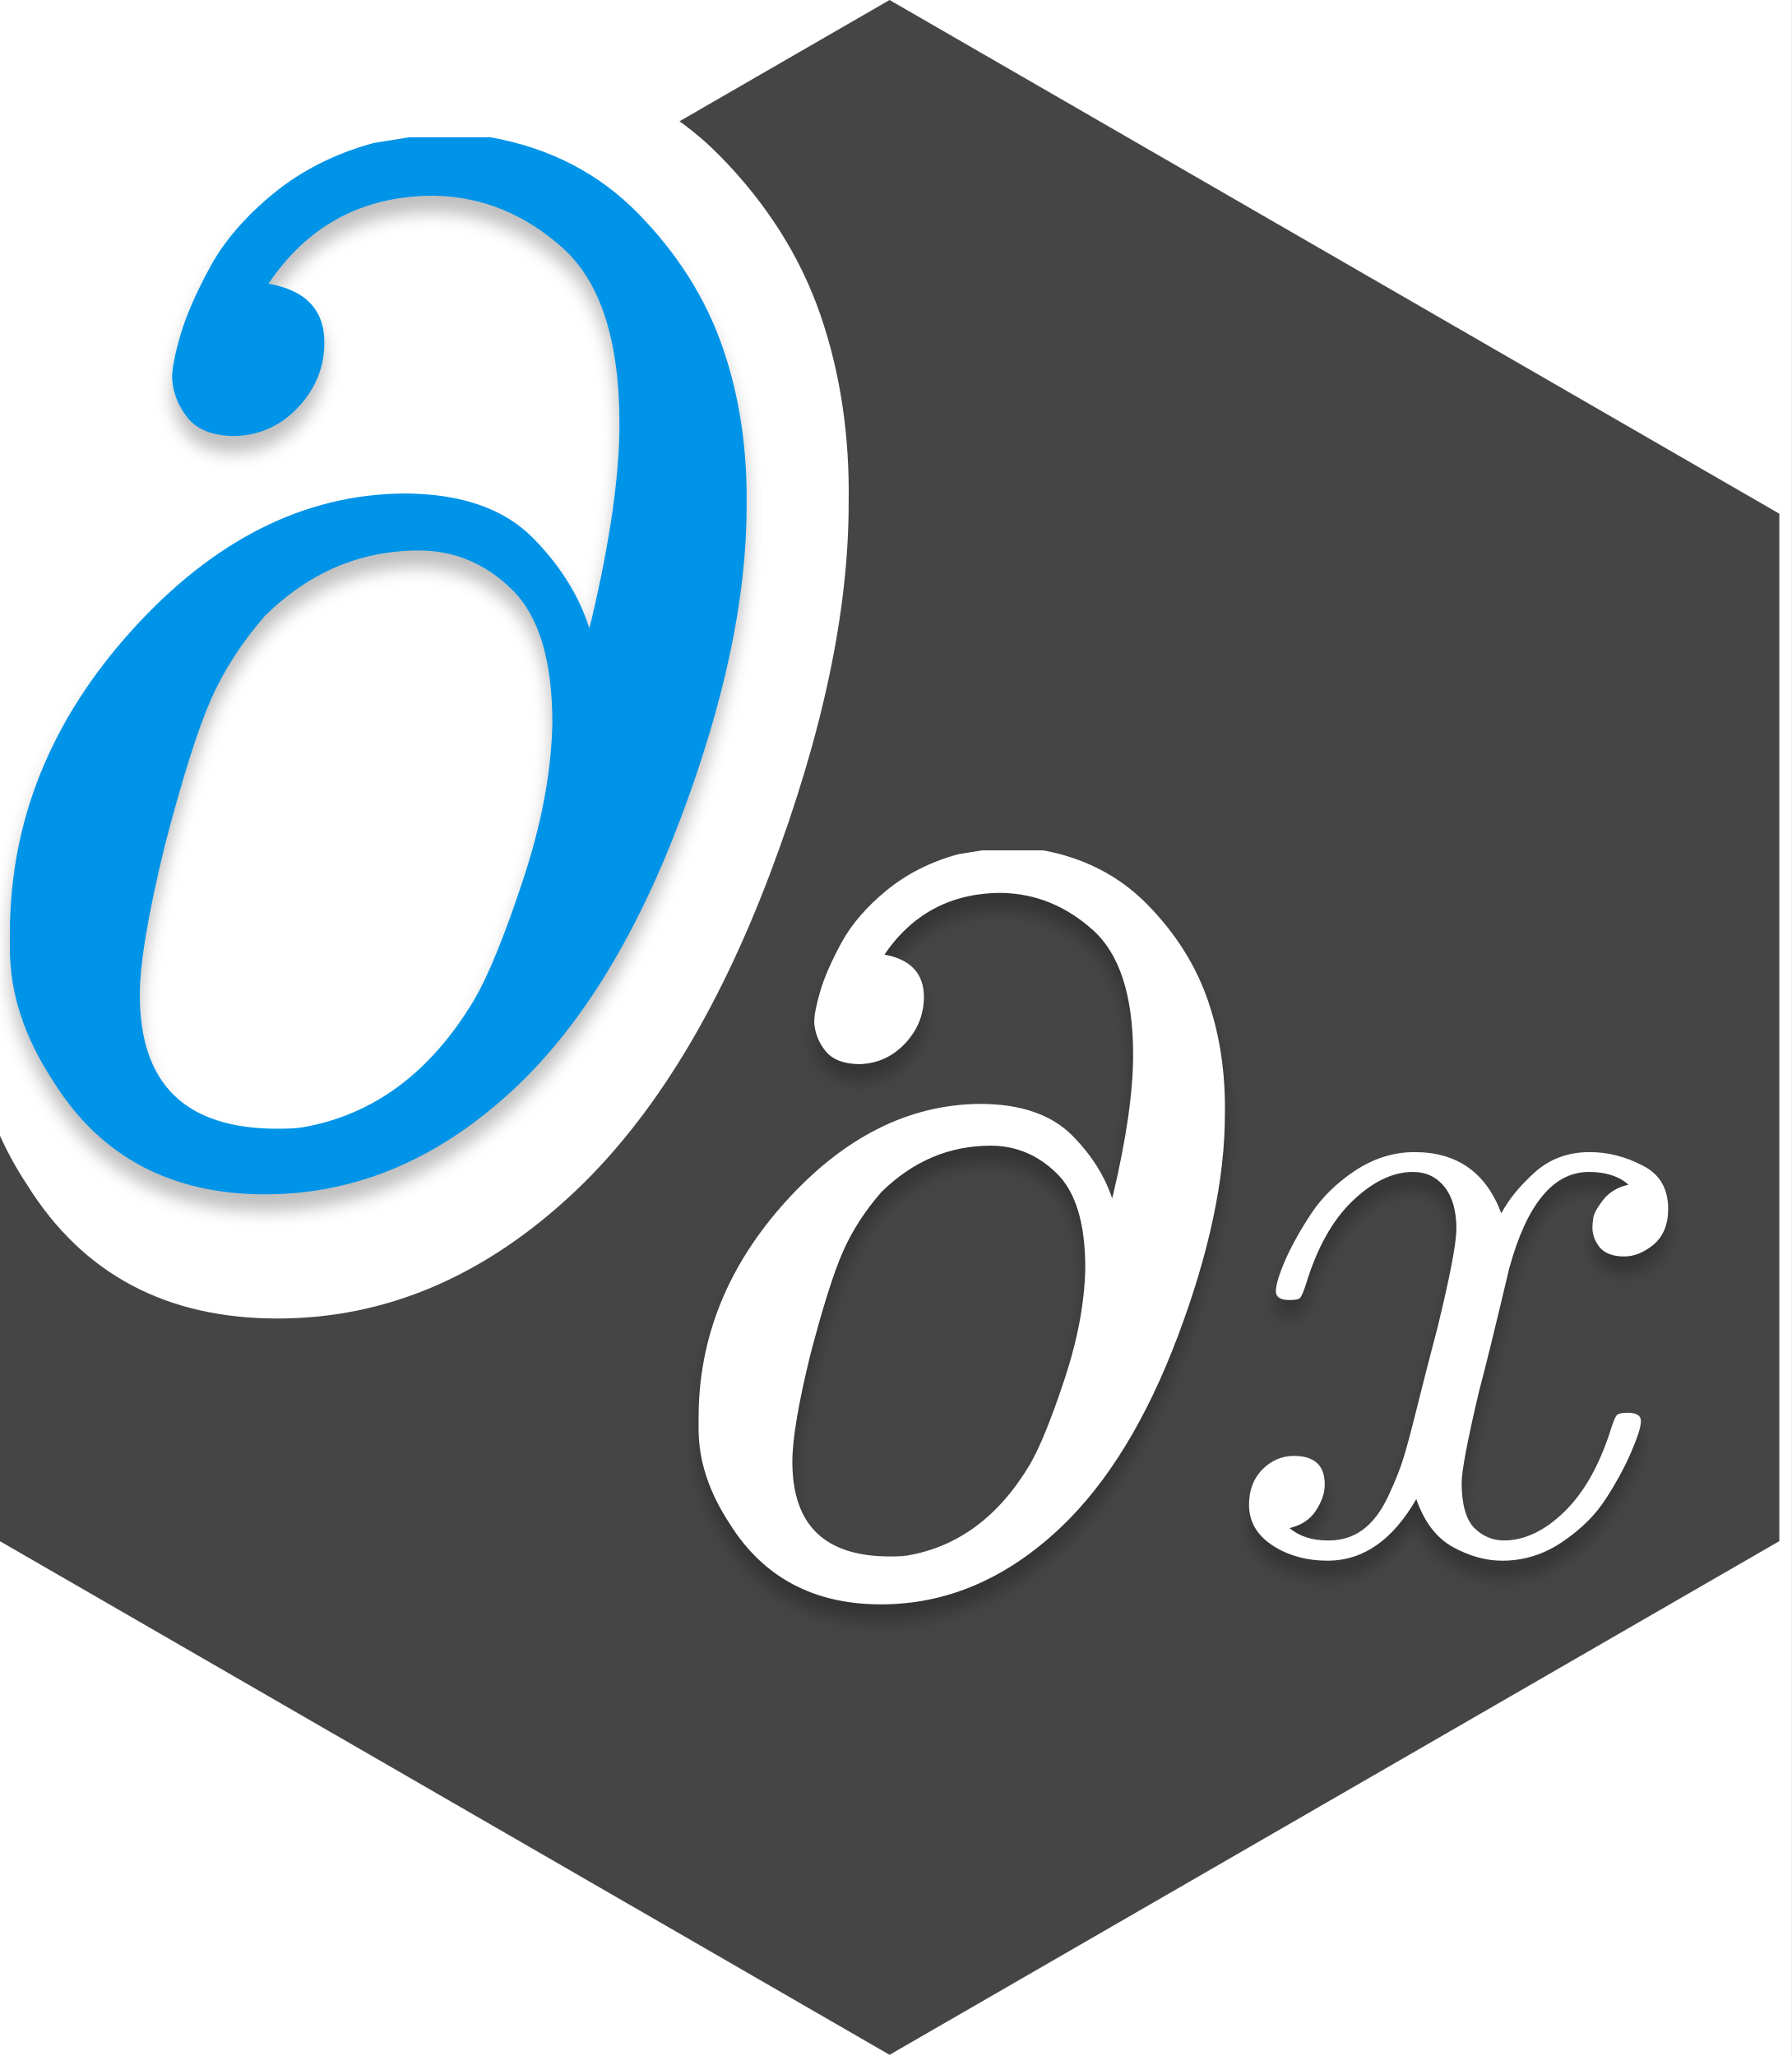
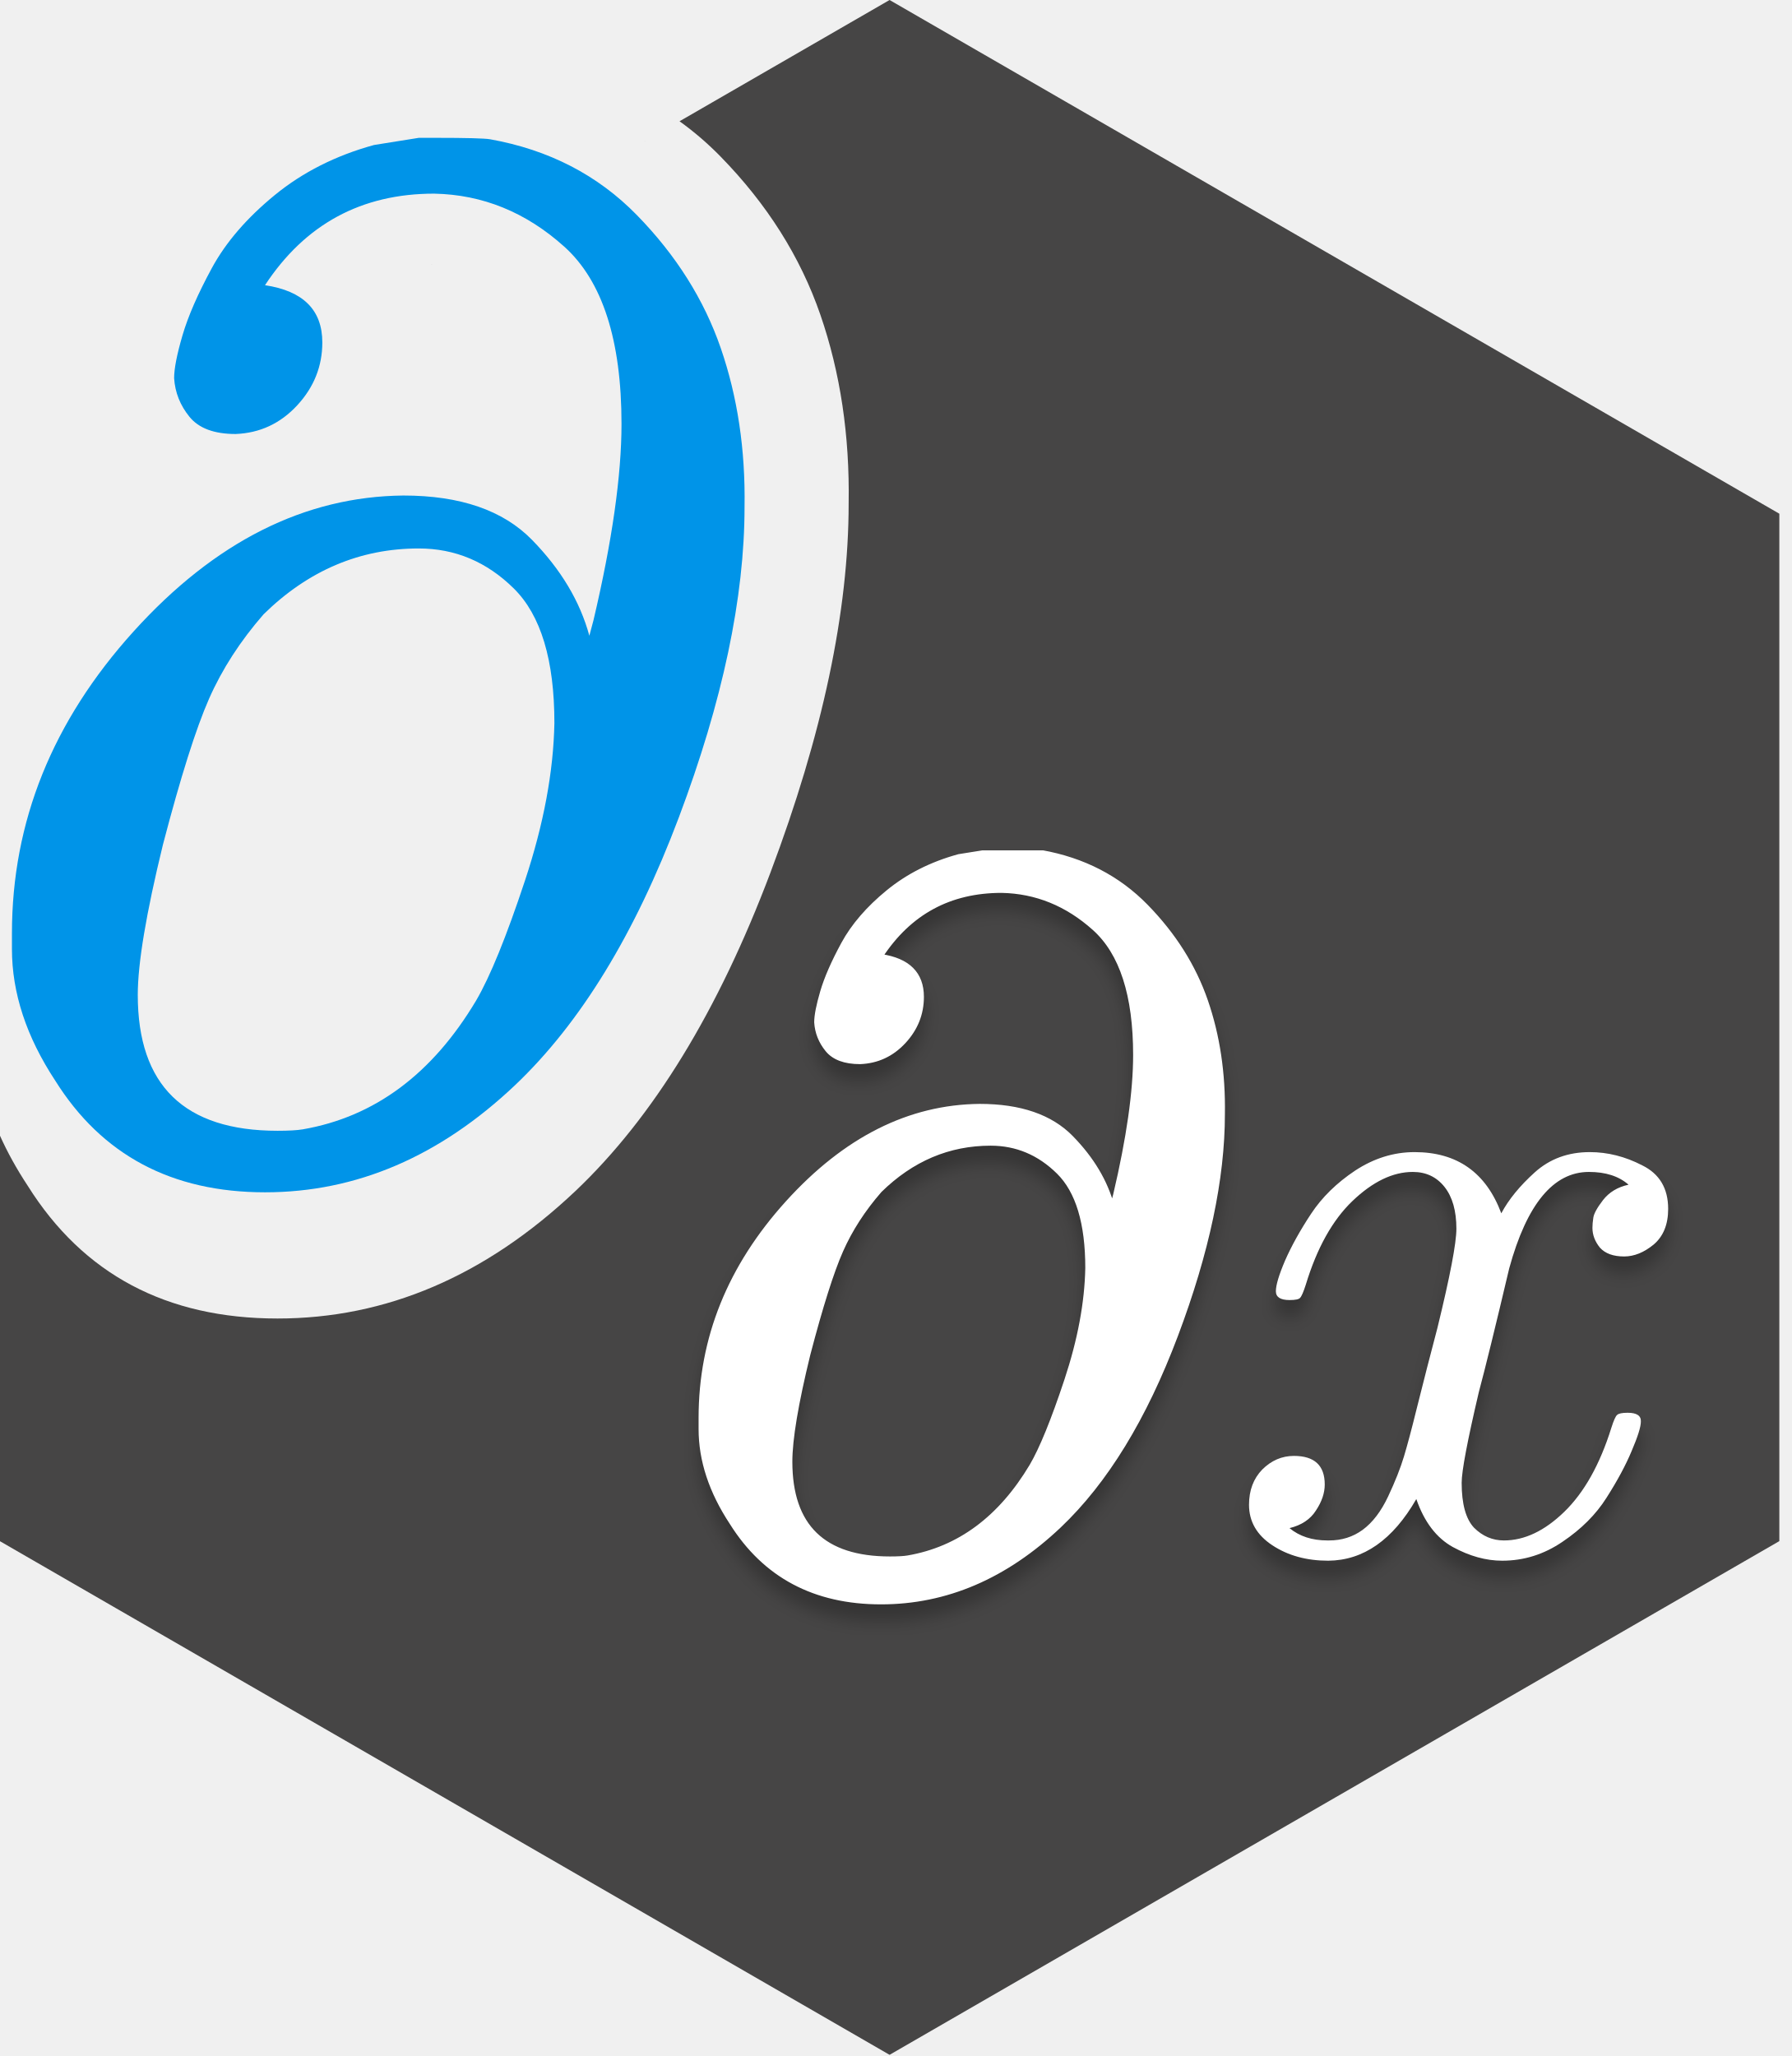
<svg xmlns="http://www.w3.org/2000/svg" width="440" height="505" viewBox="0 0 440 505" fill="none">
  <g clip-path="url(#clip0)">
-     <rect width="440" height="505" fill="white" />
-     <path d="M218.5 0L437.046 126.178V378.534L218.5 504.712L-0.047 378.534V126.178L218.5 0Z" fill="#464545" />
+     <path fill-rule="evenodd" clip-rule="evenodd" d="M437.047 126.178L218.5 0L-0.047 126.178V378.534L218.5 504.712L437.047 378.534V126.178ZM-0.047 126.178V278.859C1.8 282.993 4.087 287.126 6.813 291.259C20.446 312.99 40.896 323.856 68.162 323.856C94.883 323.856 119.287 313.408 141.373 292.513C160.459 274.403 176.41 248.354 189.225 214.364C202.041 180.374 208.448 150.145 208.448 123.677C208.721 106.961 206.403 91.498 201.495 77.289C196.587 63.08 188.407 50.125 176.955 38.423C173.821 35.221 170.473 32.342 166.909 29.786L-0.047 126.178Z" fill="#464545" />
    <g filter="url(#filter0_d)">
      <path d="M306.788 369.609C306.788 366.076 307.869 363.192 310.032 360.957C312.267 358.722 314.863 357.605 317.818 357.605C322.865 357.605 325.389 359.948 325.389 364.634C325.389 366.725 324.668 368.852 323.226 371.015C321.856 373.178 319.693 374.62 316.737 375.341C319.188 377.359 322.288 378.369 326.037 378.369C326.182 378.369 326.326 378.369 326.47 378.369C329.57 378.369 332.31 377.503 334.689 375.773C337.14 373.971 339.231 371.231 340.961 367.554C342.692 363.877 343.989 360.597 344.855 357.713C345.72 354.829 346.729 351.044 347.883 346.358C349.685 339.148 351.415 332.407 353.074 326.135C356.174 313.446 357.724 305.335 357.724 301.802C357.724 297.405 356.75 293.98 354.804 291.529C352.857 289.077 350.262 287.852 347.017 287.852C342.115 287.852 337.176 290.231 332.202 294.989C327.299 299.676 323.478 306.525 320.738 315.537C320.162 317.339 319.693 318.421 319.332 318.781C319.044 319.142 318.179 319.322 316.737 319.322C314.502 319.322 313.385 318.601 313.385 317.159C313.385 315.645 314.142 313.122 315.656 309.589C317.242 305.984 319.369 302.163 322.036 298.126C324.704 294.088 328.308 290.555 332.851 287.527C337.465 284.499 342.331 282.985 347.45 282.985C357.904 282.985 365.005 287.996 368.754 298.017C370.557 294.629 373.296 291.276 376.973 287.96C380.65 284.644 385.156 282.985 390.491 282.985C394.889 282.985 399.179 284.067 403.361 286.23C407.614 288.32 409.741 291.889 409.741 296.936C409.741 300.757 408.552 303.677 406.172 305.696C403.793 307.642 401.378 308.616 398.927 308.616C396.259 308.616 394.276 307.895 392.979 306.453C391.753 304.939 391.14 303.316 391.14 301.586C391.14 300.865 391.212 300.036 391.357 299.099C391.501 298.089 392.294 296.648 393.736 294.773C395.25 292.826 397.341 291.565 400.008 290.988C397.629 288.897 394.385 287.852 390.275 287.852C381.552 287.852 375.027 295.746 370.701 311.535C367.313 325.883 364.825 336.012 363.239 341.924C360.427 353.892 359.021 361.318 359.021 364.202C359.021 369.393 360.031 373.07 362.049 375.232C364.14 377.323 366.592 378.369 369.403 378.369C374.45 378.369 379.389 376.026 384.219 371.339C389.122 366.581 392.979 359.696 395.791 350.684C396.367 348.881 396.836 347.836 397.196 347.548C397.557 347.187 398.422 347.007 399.792 347.007C402.027 347.007 403.108 347.728 403.036 349.17C403.036 350.467 402.279 352.883 400.765 356.415C399.323 359.876 397.268 363.697 394.601 367.879C392.005 371.988 388.401 375.593 383.786 378.693C379.244 381.793 374.306 383.343 368.971 383.343C365.005 383.343 360.968 382.226 356.859 379.991C352.821 377.756 349.829 373.827 347.883 368.203C342.115 378.224 334.905 383.271 326.254 383.343C320.919 383.343 316.34 382.082 312.519 379.558C308.698 377.035 306.788 373.718 306.788 369.609Z" fill="white" />
    </g>
    <g filter="url(#filter1_d)">
      <path d="M211.257 260.874C207.504 260.874 204.811 259.872 203.179 257.87C201.547 255.867 200.649 253.613 200.486 251.11C200.486 249.441 200.976 246.937 201.955 243.599C202.934 240.26 204.648 236.338 207.096 231.831C209.544 227.325 213.216 223.069 218.112 219.063C223.008 215.057 228.801 212.136 235.493 210.3L243.326 209.048H246.264C251.65 209.048 254.832 209.132 255.811 209.299C266.093 211.135 274.661 215.558 281.515 222.568C288.37 229.578 293.266 237.34 296.204 245.852C299.141 254.364 300.528 263.628 300.365 273.643C300.365 289.499 296.53 307.609 288.86 327.972C281.189 348.335 271.642 363.941 260.218 374.79C246.998 387.309 232.392 393.568 216.398 393.568C200.078 393.568 187.838 387.058 179.678 374.039C174.618 366.361 172.089 358.684 172.089 351.006V348.252C172.089 328.723 179.188 311.114 193.387 295.424C207.585 279.735 223.334 271.807 240.634 271.64C250.589 271.64 258.096 274.227 263.155 279.401C268.215 284.575 271.56 290.167 273.192 296.176L273.927 293.422C277.191 279.568 278.823 268.135 278.823 259.121C278.823 244.433 275.477 234.085 268.786 228.076C262.095 222.067 254.506 218.979 246.019 218.812C233.289 218.812 223.416 224.154 216.398 234.836C223.089 235.837 226.435 239.176 226.435 244.851C226.435 249.023 224.966 252.695 222.029 255.867C219.091 259.038 215.5 260.707 211.257 260.874ZM267.072 311.448C267.072 300.432 264.706 292.587 259.973 287.913C255.24 283.24 249.691 280.903 243.326 280.903C233.045 280.903 223.987 284.742 216.153 292.42C212.073 297.094 208.891 302.017 206.606 307.192C204.321 312.366 201.628 320.878 198.528 332.729C195.59 344.747 194.121 353.509 194.121 359.017C194.121 374.874 202.281 382.802 218.601 382.802C220.56 382.802 222.029 382.719 223.008 382.552C235.574 380.382 245.693 372.871 253.363 360.019C255.811 355.846 258.667 348.836 261.931 338.988C265.195 329.14 266.909 319.96 267.072 311.448Z" fill="white" />
      <path d="M211.257 260.874C207.504 260.874 204.811 259.872 203.179 257.87C201.547 255.867 200.649 253.613 200.486 251.11C200.486 249.441 200.976 246.937 201.955 243.599C202.934 240.26 204.648 236.338 207.096 231.831C209.544 227.325 213.216 223.069 218.112 219.063C223.008 215.057 228.801 212.136 235.493 210.3L243.326 209.048H246.264C251.65 209.048 254.832 209.132 255.811 209.299C266.093 211.135 274.661 215.558 281.515 222.568C288.37 229.578 293.266 237.34 296.204 245.852C299.141 254.364 300.528 263.628 300.365 273.643C300.365 289.499 296.53 307.609 288.86 327.972C281.189 348.335 271.642 363.941 260.218 374.79C246.998 387.309 232.392 393.568 216.398 393.568C200.078 393.568 187.838 387.058 179.678 374.039C174.618 366.361 172.089 358.684 172.089 351.006V348.252C172.089 328.723 179.188 311.114 193.387 295.424C207.585 279.735 223.334 271.807 240.634 271.64C250.589 271.64 258.096 274.227 263.155 279.401C268.215 284.575 271.56 290.167 273.192 296.176L273.927 293.422C277.191 279.568 278.823 268.135 278.823 259.121C278.823 244.433 275.477 234.085 268.786 228.076C262.095 222.067 254.506 218.979 246.019 218.812C233.289 218.812 223.416 224.154 216.398 234.836C223.089 235.837 226.435 239.176 226.435 244.851C226.435 249.023 224.966 252.695 222.029 255.867C219.091 259.038 215.5 260.707 211.257 260.874ZM267.072 311.448C267.072 300.432 264.706 292.587 259.973 287.913C255.24 283.24 249.691 280.903 243.326 280.903C233.045 280.903 223.987 284.742 216.153 292.42C212.073 297.094 208.891 302.017 206.606 307.192C204.321 312.366 201.628 320.878 198.528 332.729C195.59 344.747 194.121 353.509 194.121 359.017C194.121 374.874 202.281 382.802 218.601 382.802C220.56 382.802 222.029 382.719 223.008 382.552C235.574 380.382 245.693 372.871 253.363 360.019C255.811 355.846 258.667 348.836 261.931 338.988C265.195 329.14 266.909 319.96 267.072 311.448Z" stroke="white" />
    </g>
-     <path fill-rule="evenodd" clip-rule="evenodd" d="M-0.552 277.703C1.377 282.221 3.832 286.74 6.812 291.259C20.445 312.99 40.895 323.856 68.162 323.856C94.883 323.856 119.286 313.408 141.372 292.513C160.459 274.403 176.41 248.353 189.225 214.363C202.04 180.373 208.448 150.145 208.448 123.677C208.72 106.96 206.403 91.498 201.495 77.289C196.587 63.08 188.407 50.125 176.955 38.423C165.503 26.722 151.188 19.339 134.01 16.274C133.36 16.163 132.127 16.074 130.312 16.008L113 3.856L-42 63.856L-30 255.356L-0.552 277.703Z" fill="white" />
-     <g filter="url(#filter2_d)">
-       <path d="M57.878 106.601C52.613 106.601 48.835 105.195 46.546 102.384C44.256 99.572 42.997 96.41 42.768 92.895C42.768 90.552 43.455 87.038 44.829 82.353C46.202 77.667 48.606 72.161 52.04 65.836C55.474 59.51 60.625 53.536 67.493 47.913C74.361 42.29 82.489 38.19 91.875 35.613L102.864 33.856H106.985C114.54 33.856 119.004 33.973 120.377 34.207C134.8 36.785 146.819 42.993 156.435 52.833C166.05 62.673 172.918 73.567 177.039 85.515C181.16 97.464 183.106 110.467 182.877 124.524C182.877 146.78 177.497 172.2 166.737 200.783C155.977 229.365 142.584 251.271 126.559 266.499C108.015 284.07 87.525 292.856 65.09 292.856C42.196 292.856 25.026 283.719 13.579 265.445C6.482 254.668 2.934 243.891 2.934 233.114V229.248C2.934 201.837 12.892 177.12 32.81 155.097C52.727 133.075 74.819 121.946 99.086 121.712C113.052 121.712 123.583 125.344 130.68 132.606C137.777 139.869 142.47 147.718 144.759 156.152L145.789 152.286C150.368 132.841 152.657 116.792 152.657 104.141C152.657 83.524 147.964 68.998 138.578 60.564C129.191 52.13 118.546 47.796 106.641 47.562C88.784 47.562 74.934 55.059 65.09 70.053C74.476 71.458 79.169 76.144 79.169 84.11C79.169 89.967 77.109 95.121 72.988 99.572C68.867 104.024 63.83 106.367 57.878 106.601ZM136.174 177.589C136.174 162.126 132.854 151.115 126.215 144.555C119.576 137.995 111.792 134.715 102.864 134.715C88.441 134.715 75.735 140.103 64.746 150.88C59.023 157.44 54.559 164.352 51.353 171.614C48.148 178.877 44.371 190.826 40.021 207.46C35.9 224.328 33.84 236.628 33.84 244.359C33.84 266.616 45.287 277.745 68.18 277.745C70.927 277.745 72.988 277.628 74.361 277.393C91.989 274.348 106.183 263.805 116.943 245.765C120.377 239.908 124.384 230.068 128.963 216.245C133.541 202.423 135.945 189.537 136.174 177.589Z" fill="#0094E8" />
-       <path d="M57.878 106.601C52.613 106.601 48.835 105.195 46.546 102.384C44.256 99.572 42.997 96.41 42.768 92.895C42.768 90.552 43.455 87.038 44.829 82.353C46.202 77.667 48.606 72.161 52.04 65.836C55.474 59.51 60.625 53.536 67.493 47.913C74.361 42.29 82.489 38.19 91.875 35.613L102.864 33.856H106.985C114.54 33.856 119.004 33.973 120.377 34.207C134.8 36.785 146.819 42.993 156.435 52.833C166.05 62.673 172.918 73.567 177.039 85.515C181.16 97.464 183.106 110.467 182.877 124.524C182.877 146.78 177.497 172.2 166.737 200.783C155.977 229.365 142.584 251.271 126.559 266.499C108.015 284.07 87.525 292.856 65.09 292.856C42.196 292.856 25.026 283.719 13.579 265.445C6.482 254.668 2.934 243.891 2.934 233.114V229.248C2.934 201.837 12.892 177.12 32.81 155.097C52.727 133.075 74.819 121.946 99.086 121.712C113.052 121.712 123.583 125.344 130.68 132.606C137.777 139.869 142.47 147.718 144.759 156.152L145.789 152.286C150.368 132.841 152.657 116.792 152.657 104.141C152.657 83.524 147.964 68.998 138.578 60.564C129.191 52.13 118.546 47.796 106.641 47.562C88.784 47.562 74.934 55.059 65.09 70.053C74.476 71.458 79.169 76.144 79.169 84.11C79.169 89.967 77.109 95.121 72.988 99.572C68.867 104.024 63.83 106.367 57.878 106.601ZM136.174 177.589C136.174 162.126 132.854 151.115 126.215 144.555C119.576 137.995 111.792 134.715 102.864 134.715C88.441 134.715 75.735 140.103 64.746 150.88C59.023 157.44 54.559 164.352 51.353 171.614C48.148 178.877 44.371 190.826 40.021 207.46C35.9 224.328 33.84 236.628 33.84 244.359C33.84 266.616 45.287 277.745 68.18 277.745C70.927 277.745 72.988 277.628 74.361 277.393C91.989 274.348 106.183 263.805 116.943 245.765C120.377 239.908 124.384 230.068 128.963 216.245C133.541 202.423 135.945 189.537 136.174 177.589Z" stroke="#0094E8" />
-     </g>
+     <path d="M57.878 106.601C52.613 106.601 48.835 105.195 46.546 102.384C44.256 99.572 42.997 96.41 42.768 92.895C42.768 90.552 43.455 87.038 44.829 82.353C46.202 77.667 48.606 72.161 52.04 65.836C55.474 59.51 60.625 53.536 67.493 47.913C74.361 42.29 82.489 38.19 91.875 35.613L102.864 33.856H106.985C114.54 33.856 119.004 33.973 120.377 34.207C134.8 36.785 146.819 42.993 156.435 52.833C166.05 62.673 172.918 73.567 177.039 85.515C181.16 97.464 183.106 110.467 182.877 124.524C182.877 146.78 177.497 172.2 166.737 200.783C155.977 229.365 142.584 251.271 126.559 266.499C108.015 284.07 87.525 292.856 65.09 292.856C42.196 292.856 25.026 283.719 13.579 265.445C6.482 254.668 2.934 243.891 2.934 233.114V229.248C2.934 201.837 12.892 177.12 32.81 155.097C52.727 133.075 74.819 121.946 99.086 121.712C113.052 121.712 123.583 125.344 130.68 132.606C137.777 139.869 142.47 147.718 144.759 156.152L145.789 152.286C150.368 132.841 152.657 116.792 152.657 104.141C152.657 83.524 147.964 68.998 138.578 60.564C129.191 52.13 118.546 47.796 106.641 47.562C88.784 47.562 74.934 55.059 65.09 70.053C74.476 71.458 79.169 76.144 79.169 84.11C79.169 89.967 77.109 95.121 72.988 99.572C68.867 104.024 63.83 106.367 57.878 106.601ZM136.174 177.589C136.174 162.126 132.854 151.115 126.215 144.555C119.576 137.995 111.792 134.715 102.864 134.715C88.441 134.715 75.735 140.103 64.746 150.88C59.023 157.44 54.559 164.352 51.353 171.614C48.148 178.877 44.371 190.826 40.021 207.46C35.9 224.328 33.84 236.628 33.84 244.359C33.84 266.616 45.287 277.745 68.18 277.745C70.927 277.745 72.988 277.628 74.361 277.393C91.989 274.348 106.183 263.805 116.943 245.765C120.377 239.908 124.384 230.068 128.963 216.245C133.541 202.423 135.945 189.537 136.174 177.589Z" fill="#0094E8" />
  </g>
  <defs>
    <filter id="filter0_d" x="302.788" y="282.985" width="110.953" height="108.358" filterUnits="userSpaceOnUse" color-interpolation-filters="sRGB">
      <feFlood flood-opacity="0" result="BackgroundImageFix" />
      <feColorMatrix in="SourceAlpha" type="matrix" values="0 0 0 0 0 0 0 0 0 0 0 0 0 0 0 0 0 0 127 0" />
      <feOffset dy="4" />
      <feGaussianBlur stdDeviation="2" />
      <feColorMatrix type="matrix" values="0 0 0 0 0 0 0 0 0 0 0 0 0 0 0 0 0 0 0.25 0" />
      <feBlend mode="normal" in2="BackgroundImageFix" result="effect1_dropShadow" />
      <feBlend mode="normal" in="SourceGraphic" in2="effect1_dropShadow" result="shape" />
    </filter>
    <filter id="filter1_d" x="168.089" y="209.048" width="136.289" height="192.52" filterUnits="userSpaceOnUse" color-interpolation-filters="sRGB">
      <feFlood flood-opacity="0" result="BackgroundImageFix" />
      <feColorMatrix in="SourceAlpha" type="matrix" values="0 0 0 0 0 0 0 0 0 0 0 0 0 0 0 0 0 0 127 0" />
      <feOffset dy="4" />
      <feGaussianBlur stdDeviation="2" />
      <feColorMatrix type="matrix" values="0 0 0 0 0 0 0 0 0 0 0 0 0 0 0 0 0 0 0.25 0" />
      <feBlend mode="normal" in2="BackgroundImageFix" result="effect1_dropShadow" />
      <feBlend mode="normal" in="SourceGraphic" in2="effect1_dropShadow" result="shape" />
    </filter>
-     <filter id="filter2_d" x="-1.066" y="33.856" width="187.961" height="267" filterUnits="userSpaceOnUse" color-interpolation-filters="sRGB">
-       <feFlood flood-opacity="0" result="BackgroundImageFix" />
-       <feColorMatrix in="SourceAlpha" type="matrix" values="0 0 0 0 0 0 0 0 0 0 0 0 0 0 0 0 0 0 127 0" />
-       <feOffset dy="4" />
-       <feGaussianBlur stdDeviation="2" />
-       <feColorMatrix type="matrix" values="0 0 0 0 0 0 0 0 0 0 0 0 0 0 0 0 0 0 0.25 0" />
-       <feBlend mode="normal" in2="BackgroundImageFix" result="effect1_dropShadow" />
-       <feBlend mode="normal" in="SourceGraphic" in2="effect1_dropShadow" result="shape" />
-     </filter>
-     <clipPath id="clip0">
-       <rect width="440" height="505" fill="white" />
-     </clipPath>
  </defs>
</svg>
